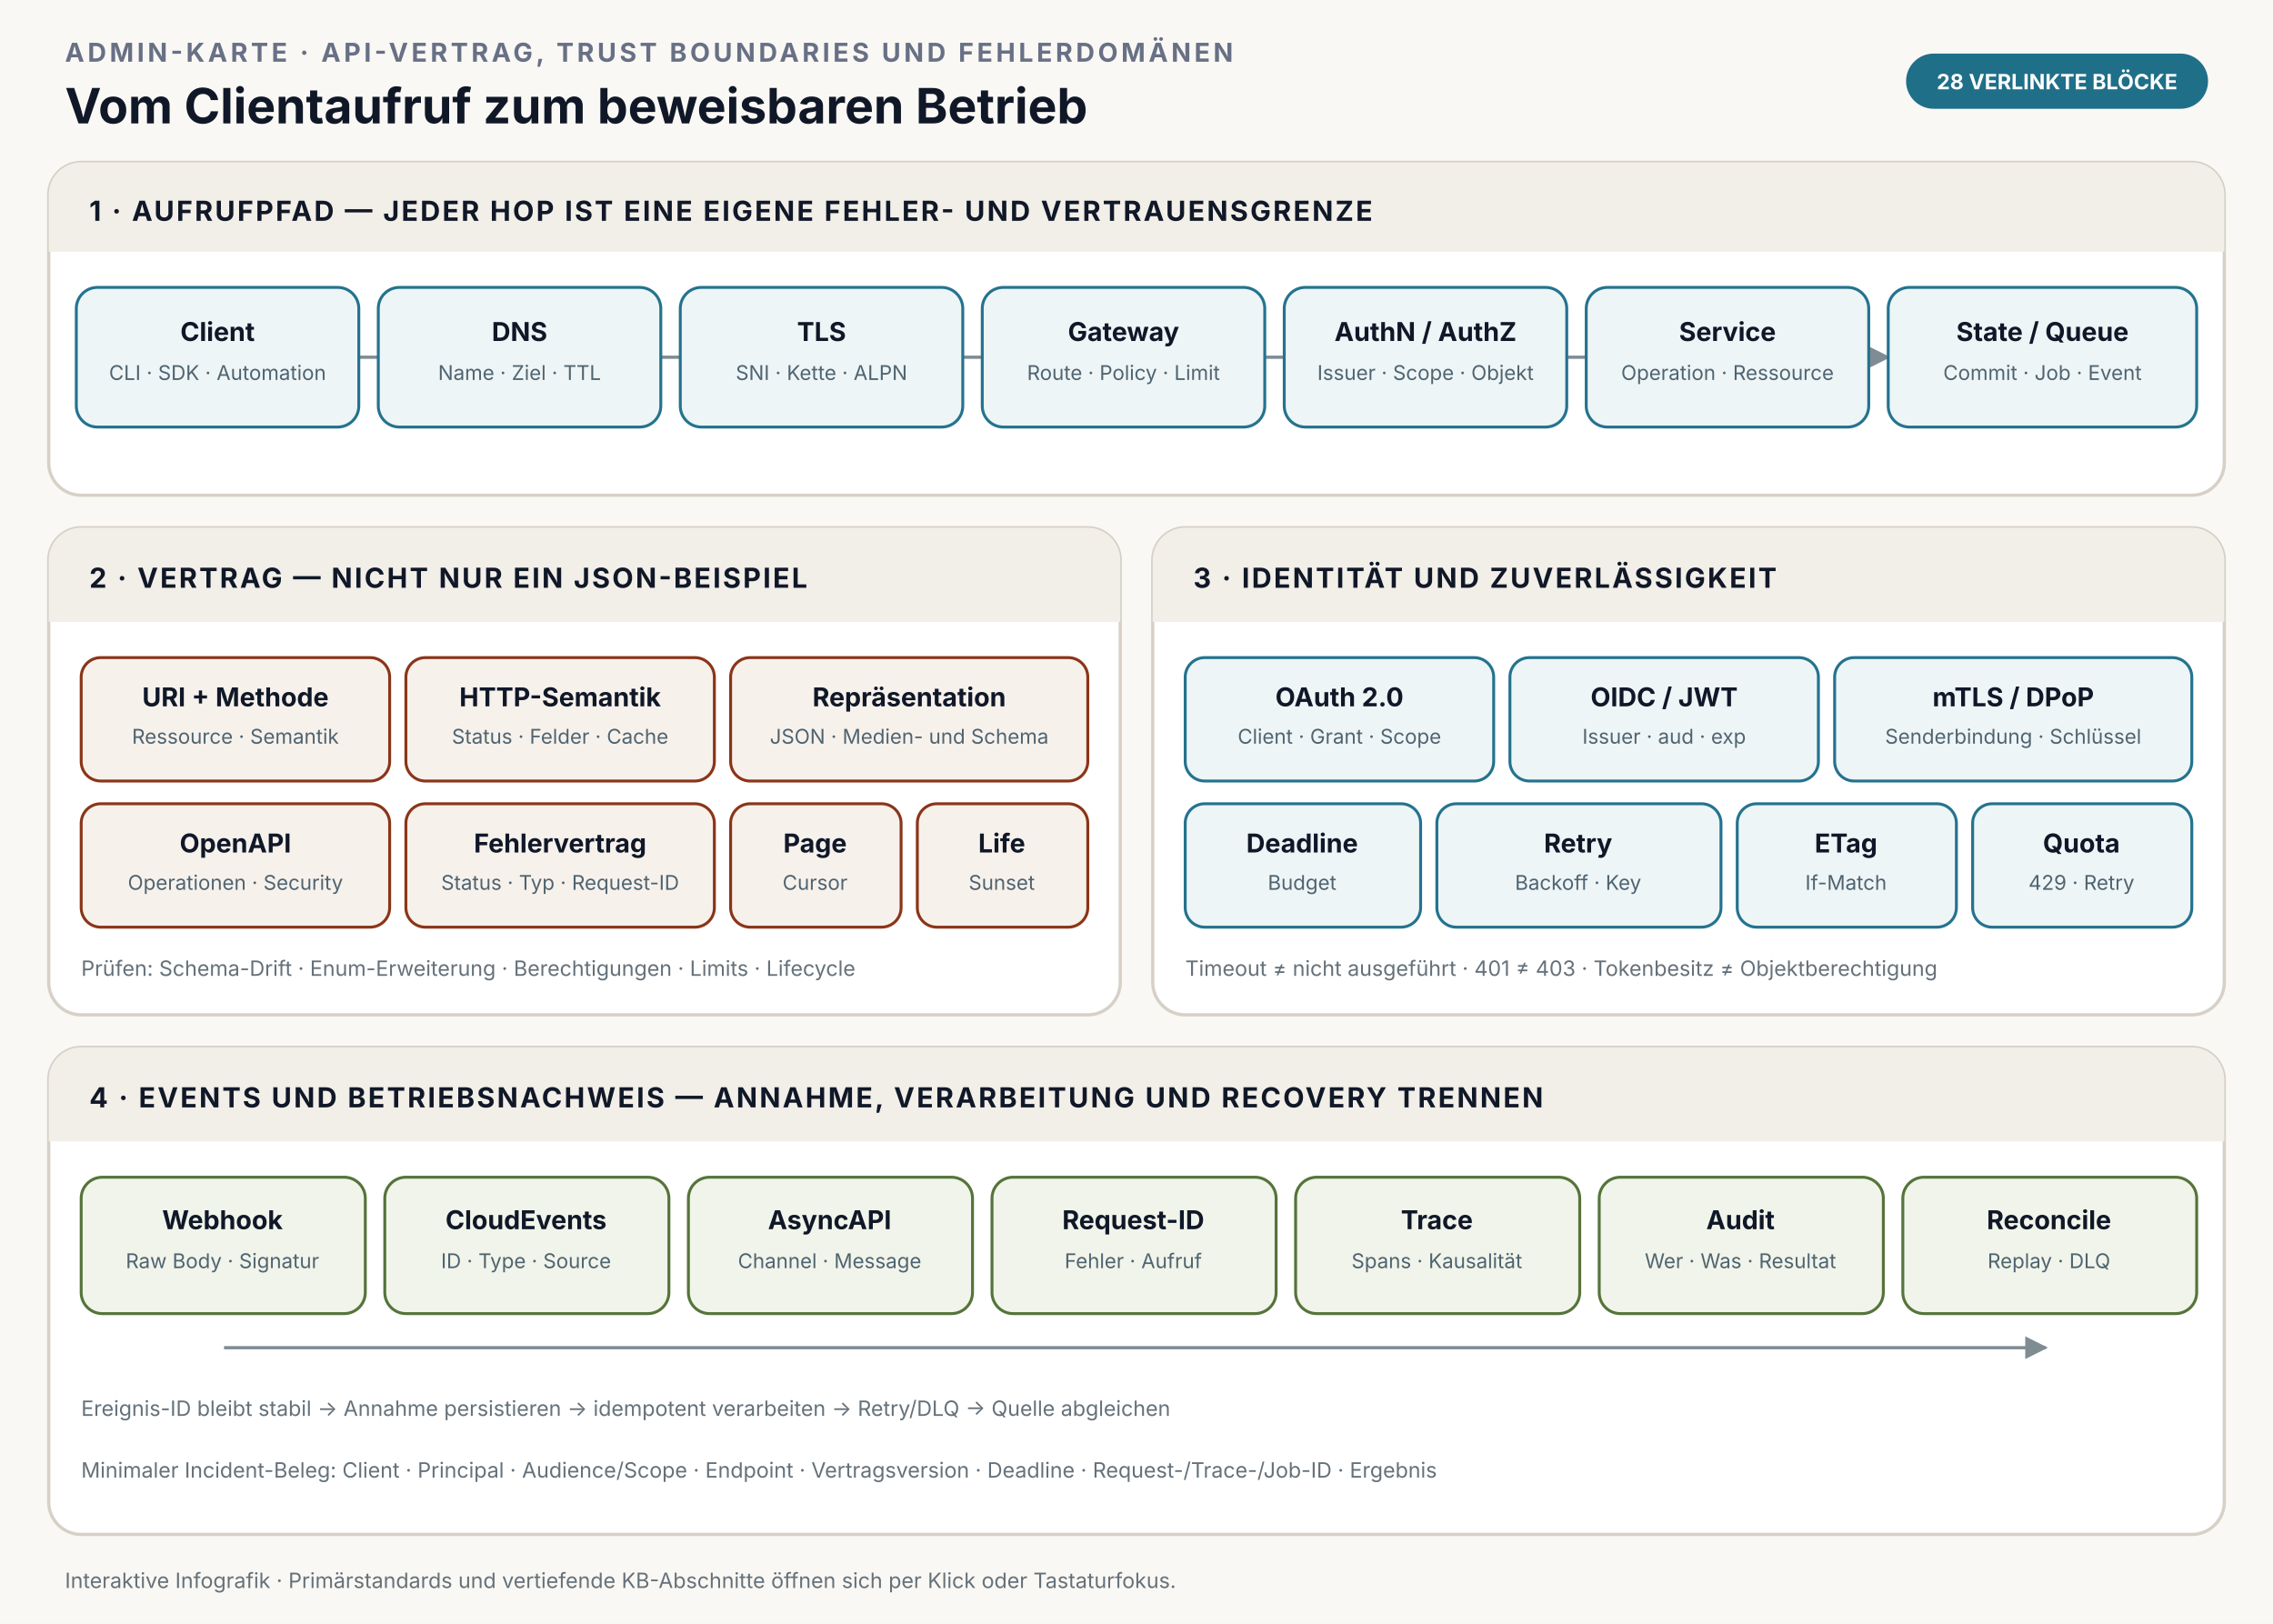
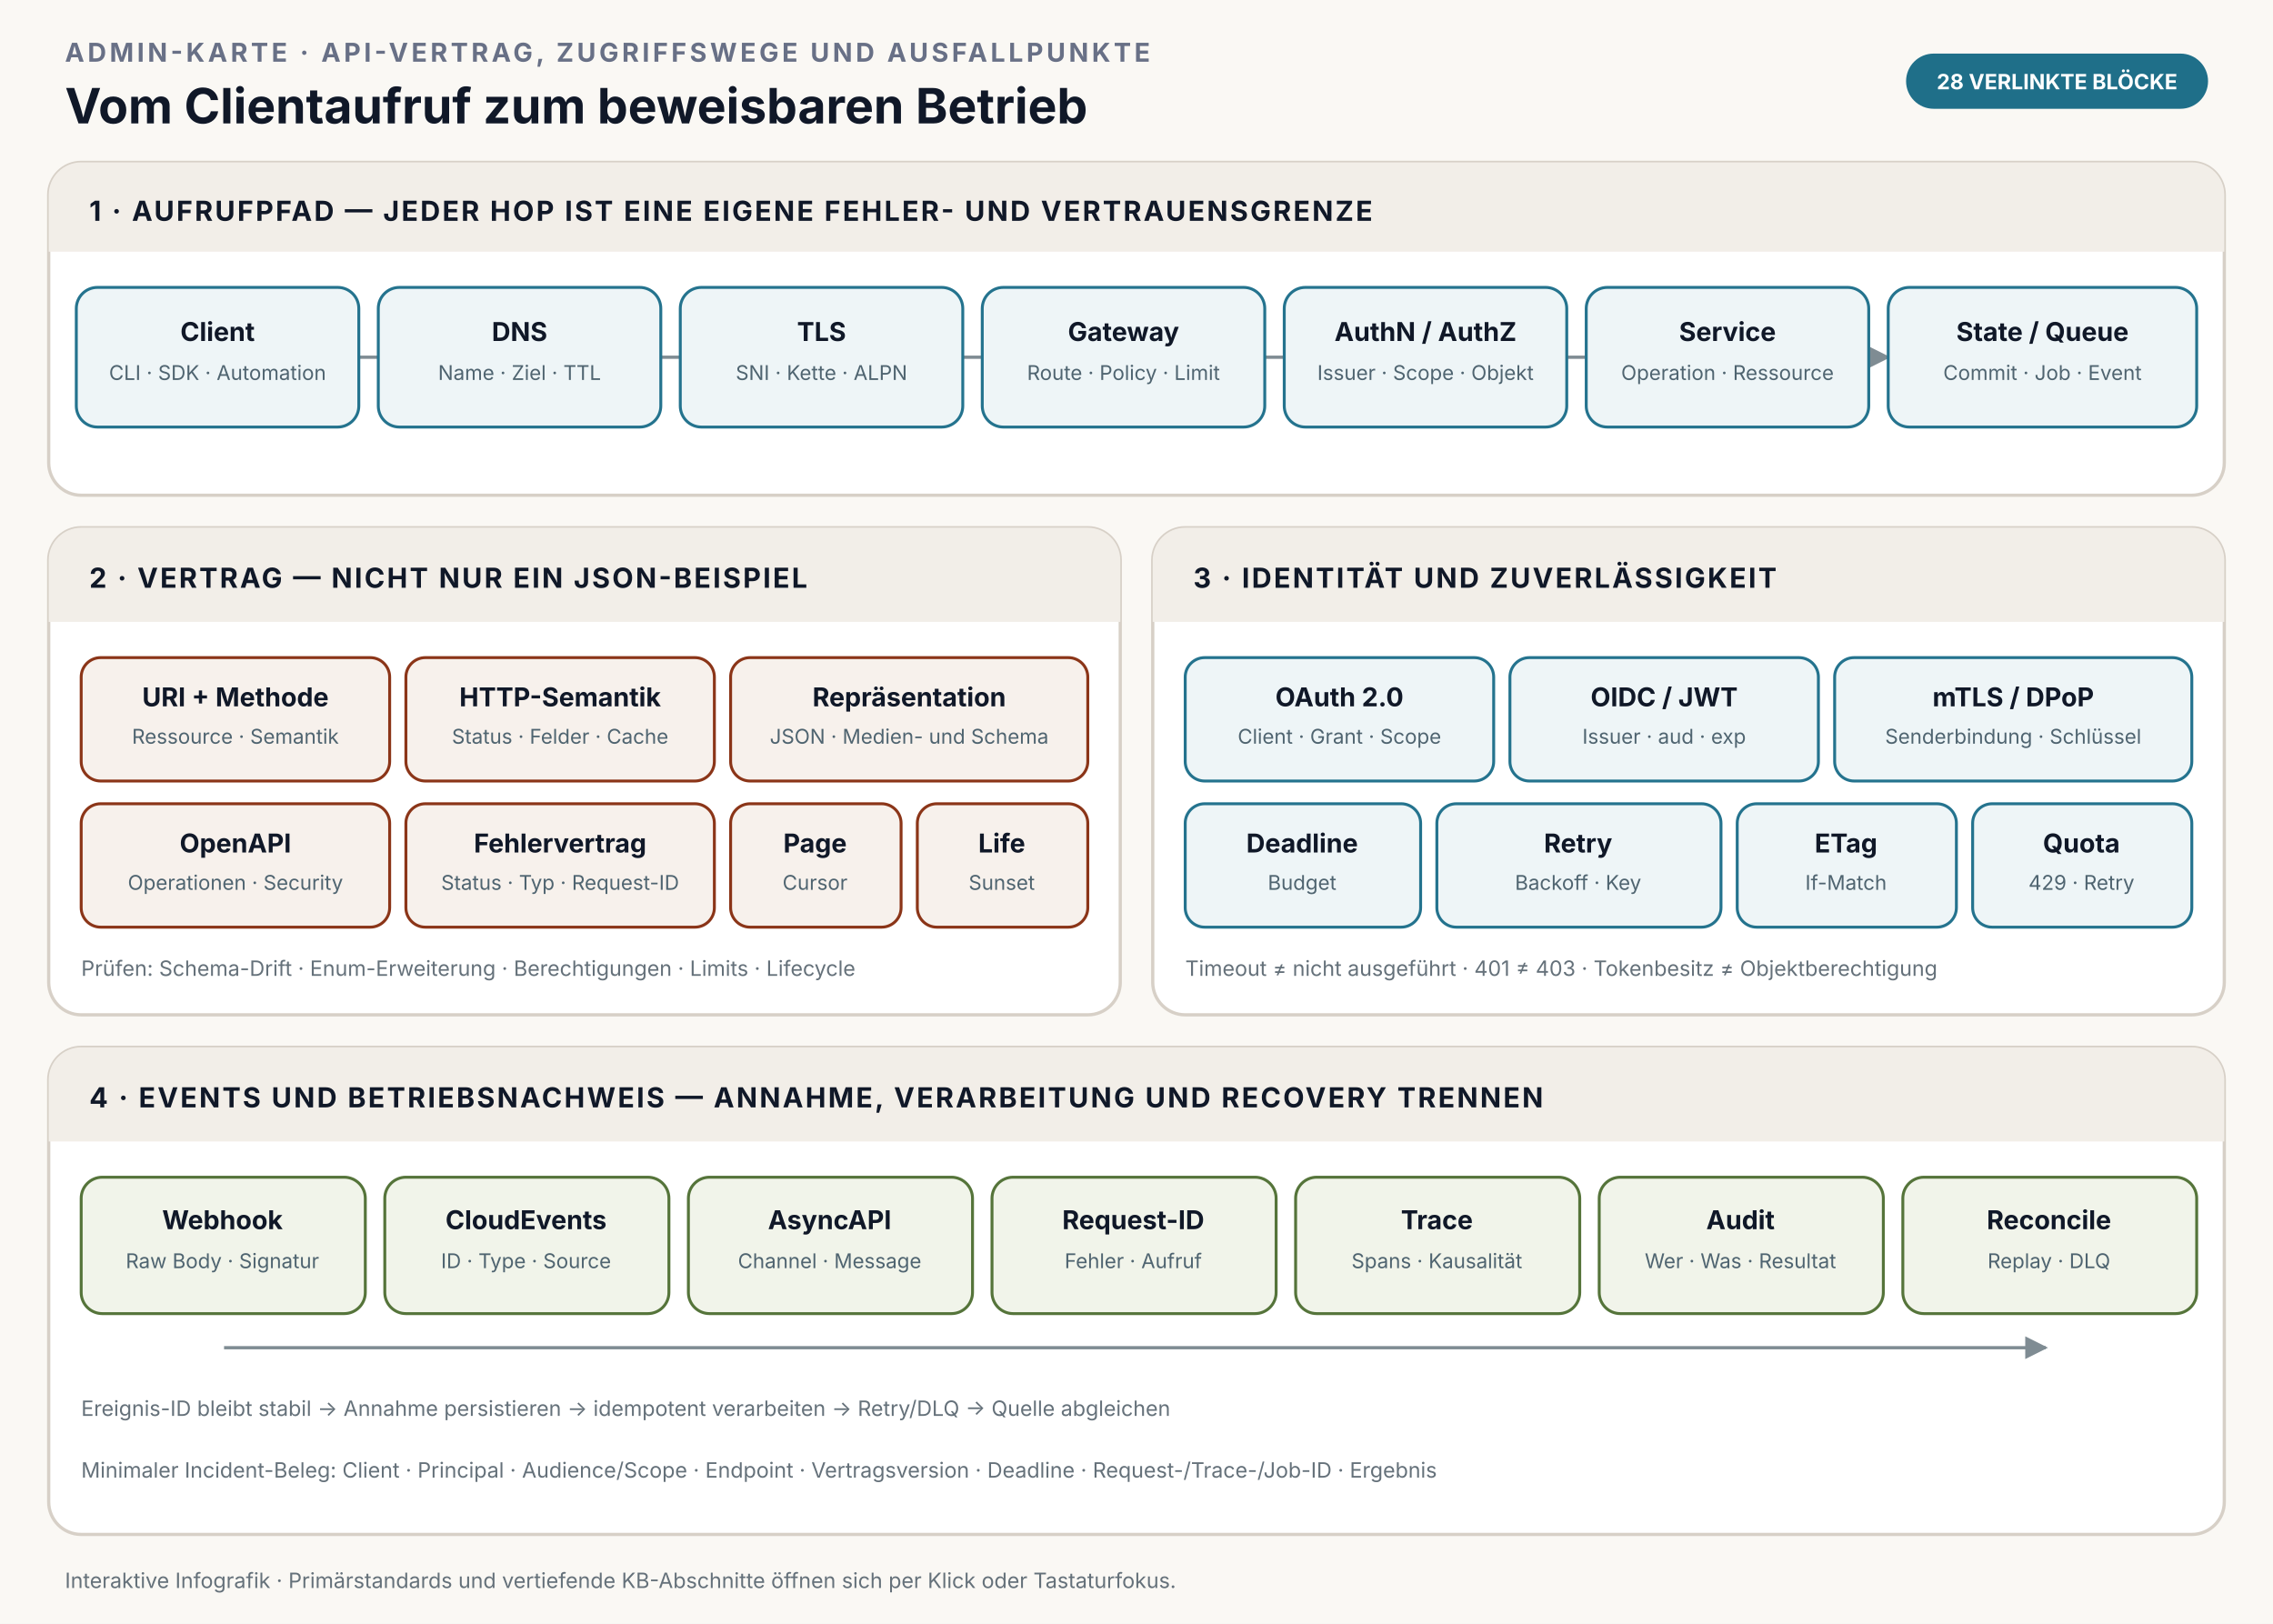
<svg xmlns="http://www.w3.org/2000/svg" viewBox="0 0 1400 1000" role="img" aria-labelledby="title desc">
  <style>
    :root{color-scheme:light}.bg{fill:#faf8f4}.panel{fill:#fff;stroke:#d7d0c7;stroke-width:2}.panel-head{fill:#f2eee8}.hit{fill:#eef5f7;stroke:#24738e;stroke-width:1.8;transition:fill .16s ease,stroke .16s ease,transform .16s ease}.hit.alt{fill:#f7f1ec;stroke:#8b3518}.hit.ops{fill:#f1f4ea;stroke:#55743a}.t{font-family:Inter,Segoe UI,Arial,sans-serif;fill:#101828}.eyebrow{font-size:16px;font-weight:700;letter-spacing:2px;fill:#687086}.h1{font-size:30px;font-weight:750}.h2{font-size:17px;font-weight:750;letter-spacing:1.3px}.label{font-size:16px;font-weight:750;text-anchor:middle}.sub{font-size:12.5px;text-anchor:middle;fill:#4f6470}.arrow{stroke:#7f8c93;stroke-width:2;fill:none;marker-end:url(#arr)}a{text-decoration:none;outline:none}a:hover .hit,a:focus .hit{fill:#d4edf5;stroke:#075f7d;stroke-width:3}a:hover .hit.alt,a:focus .hit.alt{fill:#f8dfd2;stroke:#7a270e}a:hover .hit.ops,a:focus .hit.ops{fill:#dfeccd;stroke:#365a1d}a:focus .hit{filter:url(#focus)}.note{font-size:13px;fill:#65717a}.pill{fill:#1f6f89}.pilltext{fill:#fff;font-size:13px;font-weight:700;text-anchor:middle}
  </style>
  <defs>
    <marker id="arr" viewBox="0 0 10 10" refX="9" refY="5" markerWidth="7" markerHeight="7" orient="auto-start-reverse">
      <path d="M0 0L10 5L0 10z" fill="#7f8c93" />
    </marker>
    <filter id="focus" x="-12%" y="-20%" width="124%" height="140%">
      <feDropShadow dx="0" dy="0" stdDeviation="5" flood-color="#24738e" flood-opacity=".45" />
    </filter>
  </defs>
  <rect class="bg" width="1400" height="1000" />
-   <text class="t eyebrow" x="40" y="38">ADMIN-KARTE · API-VERTRAG, TRUST BOUNDARIES UND FEHLERDOMÄNEN</text>
+   <text class="t eyebrow" x="40" y="38">ADMIN-KARTE · API-VERTRAG, ZUGRIFFSWEGE UND AUSFALLPUNKTE</text>
  <text class="t h1" x="40" y="76">Vom Clientaufruf zum beweisbaren Betrieb</text>
  <rect class="pill" x="1174" y="33" width="186" height="34" rx="17" />
  <text class="t pilltext" x="1267" y="55">28 VERLINKTE BLÖCKE</text>
  <rect class="panel" x="30" y="100" width="1340" height="205" rx="20" />
  <path class="panel-head" d="M50 100h1300a20 20 0 0 1 20 20v35H30v-35a20 20 0 0 1 20-20z" />
  <text class="t h2" x="55" y="136">1 · AUFRUFPFAD — JEDER HOP IST EINE EIGENE FEHLER- UND VERTRAUENSGRENZE</text>
  <path class="arrow" d="M221 220H233M407 220H419M593 220H605M779 220H791M965 220H977M1151 220H1163" />
-   <a href="/kb/powershell" tabindex="0" aria-label="Client und Automation" target="_top">
+   <a data-link-hint="1" href="/kb/powershell" tabindex="0" aria-label="Client und Automation" target="_top">
    <rect class="hit" x="47" y="177" width="174" height="86" rx="13" />
    <text class="t label" x="134" y="210">Client</text>
    <text class="t sub" x="134" y="234">CLI · SDK · Automation</text>
  </a>
-   <a href="/kb/dns" tabindex="0" aria-label="DNS und Endpoint" target="_top">
+   <a data-link-hint="2" href="/kb/dns" tabindex="0" aria-label="DNS und Endpoint" target="_top">
    <rect class="hit" x="233" y="177" width="174" height="86" rx="13" />
    <text class="t label" x="320" y="210">DNS</text>
    <text class="t sub" x="320" y="234">Name · Ziel · TTL</text>
  </a>
-   <a href="/kb/tls" tabindex="0" aria-label="TLS und Serveridentität" target="_top">
+   <a data-link-hint="3" href="/kb/tls" tabindex="0" aria-label="TLS und Serveridentität" target="_top">
    <rect class="hit" x="419" y="177" width="174" height="86" rx="13" />
    <text class="t label" x="506" y="210">TLS</text>
    <text class="t sub" x="506" y="234">SNI · Kette · ALPN</text>
  </a>
-   <a href="/kb/apis#api-gateway-und-trust-boundaries" tabindex="0" aria-label="API Gateway" target="_top">
+   <a data-link-hint="4" href="/kb/apis#api-gateway-und-vertrauensgrenzen" tabindex="0" aria-label="API Gateway" target="_top">
    <rect class="hit" x="605" y="177" width="174" height="86" rx="13" />
    <text class="t label" x="692" y="210">Gateway</text>
    <text class="t sub" x="692" y="234">Route · Policy · Limit</text>
  </a>
-   <a href="/kb/apis#authentisierung-ist-nicht-autorisierung" tabindex="0" aria-label="Authentisierung und Autorisierung" target="_top">
+   <a data-link-hint="5" href="/kb/apis#authentisierung-ist-nicht-autorisierung" tabindex="0" aria-label="Authentisierung und Autorisierung" target="_top">
    <rect class="hit" x="791" y="177" width="174" height="86" rx="13" />
    <text class="t label" x="878" y="210">AuthN / AuthZ</text>
    <text class="t sub" x="878" y="234">Issuer · Scope · Objekt</text>
  </a>
-   <a href="/kb/apis#rest-ist-ein-architekturstil-kein-datenformat" tabindex="0" aria-label="Service und Ressource" target="_top">
+   <a data-link-hint="6" href="/kb/apis#rest-ist-ein-architekturstil-kein-datenformat" tabindex="0" aria-label="Service und Ressource" target="_top">
    <rect class="hit" x="977" y="177" width="174" height="86" rx="13" />
    <text class="t label" x="1064" y="210">Service</text>
    <text class="t sub" x="1064" y="234">Operation · Ressource</text>
  </a>
-   <a href="/kb/apis#webhooks-events-und-asynchrone-apis" tabindex="0" aria-label="Zustand oder Queue" target="_top">
+   <a data-link-hint="7" href="/kb/apis#webhooks-events-und-asynchrone-apis" tabindex="0" aria-label="Zustand oder Queue" target="_top">
    <rect class="hit" x="1163" y="177" width="190" height="86" rx="13" />
    <text class="t label" x="1258" y="210">State / Queue</text>
    <text class="t sub" x="1258" y="234">Commit · Job · Event</text>
  </a>
  <rect class="panel" x="30" y="325" width="660" height="300" rx="20" />
  <path class="panel-head" d="M50 325h620a20 20 0 0 1 20 20v38H30v-38a20 20 0 0 1 20-20z" />
  <text class="t h2" x="55" y="362">2 · VERTRAG — NICHT NUR EIN JSON-BEISPIEL</text>
-   <a href="https://www.rfc-editor.org/rfc/rfc3986.html" tabindex="0" aria-label="URI und Methode" target="_top">
+   <a data-link-hint="8" href="https://www.rfc-editor.org/rfc/rfc3986.html" tabindex="0" aria-label="URI und Methode" target="_top">
    <rect class="hit alt" x="50" y="405" width="190" height="76" rx="12" />
    <text class="t label" x="145" y="435">URI + Methode</text>
    <text class="t sub" x="145" y="458">Ressource · Semantik</text>
  </a>
-   <a href="https://www.rfc-editor.org/rfc/rfc9110.html" tabindex="0" aria-label="HTTP-Semantik" target="_top">
+   <a data-link-hint="9" href="https://www.rfc-editor.org/rfc/rfc9110.html" tabindex="0" aria-label="HTTP-Semantik" target="_top">
    <rect class="hit alt" x="250" y="405" width="190" height="76" rx="12" />
    <text class="t label" x="345" y="435">HTTP-Semantik</text>
    <text class="t sub" x="345" y="458">Status · Felder · Cache</text>
  </a>
-   <a href="https://www.rfc-editor.org/rfc/rfc8259.html" tabindex="0" aria-label="JSON-Repräsentation" target="_top">
+   <a data-link-hint="10" href="https://www.rfc-editor.org/rfc/rfc8259.html" tabindex="0" aria-label="JSON-Repräsentation" target="_top">
    <rect class="hit alt" x="450" y="405" width="220" height="76" rx="12" />
    <text class="t label" x="560" y="435">Repräsentation</text>
    <text class="t sub" x="560" y="458">JSON · Medien- und Schema</text>
  </a>
-   <a href="https://spec.openapis.org/oas/" tabindex="0" aria-label="OpenAPI-Vertrag" target="_top">
+   <a data-link-hint="11" href="https://spec.openapis.org/oas/" tabindex="0" aria-label="OpenAPI-Vertrag" target="_top">
    <rect class="hit alt" x="50" y="495" width="190" height="76" rx="12" />
    <text class="t label" x="145" y="525">OpenAPI</text>
    <text class="t sub" x="145" y="548">Operationen · Security</text>
  </a>
-   <a href="https://www.rfc-editor.org/rfc/rfc9457.html" tabindex="0" aria-label="Problem Details" target="_top">
+   <a data-link-hint="12" href="https://www.rfc-editor.org/rfc/rfc9457.html" tabindex="0" aria-label="Problem Details" target="_top">
    <rect class="hit alt" x="250" y="495" width="190" height="76" rx="12" />
    <text class="t label" x="345" y="525">Fehlervertrag</text>
    <text class="t sub" x="345" y="548">Status · Typ · Request-ID</text>
  </a>
-   <a href="https://www.rfc-editor.org/rfc/rfc8288.html" tabindex="0" aria-label="Pagination und Links" target="_top">
+   <a data-link-hint="13" href="https://www.rfc-editor.org/rfc/rfc8288.html" tabindex="0" aria-label="Pagination und Links" target="_top">
    <rect class="hit alt" x="450" y="495" width="105" height="76" rx="12" />
    <text class="t label" x="502" y="525">Page</text>
    <text class="t sub" x="502" y="548">Cursor</text>
  </a>
-   <a href="https://www.rfc-editor.org/rfc/rfc9745.html" tabindex="0" aria-label="Deprecation und Lifecycle" target="_top">
+   <a data-link-hint="14" href="https://www.rfc-editor.org/rfc/rfc9745.html" tabindex="0" aria-label="Deprecation und Lifecycle" target="_top">
    <rect class="hit alt" x="565" y="495" width="105" height="76" rx="12" />
    <text class="t label" x="617" y="525">Life</text>
    <text class="t sub" x="617" y="548">Sunset</text>
  </a>
  <text class="t note" x="50" y="601">Prüfen: Schema-Drift · Enum-Erweiterung · Berechtigungen · Limits · Lifecycle</text>
  <rect class="panel" x="710" y="325" width="660" height="300" rx="20" />
  <path class="panel-head" d="M730 325h620a20 20 0 0 1 20 20v38H710v-38a20 20 0 0 1 20-20z" />
  <text class="t h2" x="735" y="362">3 · IDENTITÄT UND ZUVERLÄSSIGKEIT</text>
-   <a href="https://www.rfc-editor.org/rfc/rfc6749.html" tabindex="0" aria-label="OAuth 2.0" target="_top">
+   <a data-link-hint="15" href="https://www.rfc-editor.org/rfc/rfc6749.html" tabindex="0" aria-label="OAuth 2.0" target="_top">
    <rect class="hit" x="730" y="405" width="190" height="76" rx="12" />
    <text class="t label" x="825" y="435">OAuth 2.0</text>
    <text class="t sub" x="825" y="458">Client · Grant · Scope</text>
  </a>
-   <a href="https://openid.net/specs/openid-connect-core-1_0.html" tabindex="0" aria-label="OpenID Connect und JWT" target="_top">
+   <a data-link-hint="16" href="https://openid.net/specs/openid-connect-core-1_0.html" tabindex="0" aria-label="OpenID Connect und JWT" target="_top">
    <rect class="hit" x="930" y="405" width="190" height="76" rx="12" />
    <text class="t label" x="1025" y="435">OIDC / JWT</text>
    <text class="t sub" x="1025" y="458">Issuer · aud · exp</text>
  </a>
-   <a href="https://www.rfc-editor.org/rfc/rfc8705.html" tabindex="0" aria-label="Mutual TLS und DPoP" target="_top">
+   <a data-link-hint="17" href="https://www.rfc-editor.org/rfc/rfc8705.html" tabindex="0" aria-label="Mutual TLS und DPoP" target="_top">
    <rect class="hit" x="1130" y="405" width="220" height="76" rx="12" />
    <text class="t label" x="1240" y="435">mTLS / DPoP</text>
    <text class="t sub" x="1240" y="458">Senderbindung · Schlüssel</text>
  </a>
-   <a href="/kb/apis#timeouts-deadlines-und-partielle-ausführung" tabindex="0" aria-label="Deadline" target="_top">
+   <a data-link-hint="18" href="/kb/apis#timeouts-deadlines-und-partielle-ausführung" tabindex="0" aria-label="Deadline" target="_top">
    <rect class="hit" x="730" y="495" width="145" height="76" rx="12" />
    <text class="t label" x="802" y="525">Deadline</text>
    <text class="t sub" x="802" y="548">Budget</text>
  </a>
-   <a href="/kb/apis#retries-backoff-und-idempotenz" tabindex="0" aria-label="Retry und Idempotenz" target="_top">
+   <a data-link-hint="19" href="/kb/apis#retries-backoff-und-idempotenz" tabindex="0" aria-label="Retry und Idempotenz" target="_top">
    <rect class="hit" x="885" y="495" width="175" height="76" rx="12" />
    <text class="t label" x="972" y="525">Retry</text>
    <text class="t sub" x="972" y="548">Backoff · Key</text>
  </a>
-   <a href="/kb/apis#optimistische-nebenläufigkeit" tabindex="0" aria-label="ETag und If-Match" target="_top">
+   <a data-link-hint="20" href="/kb/apis#optimistische-nebenläufigkeit" tabindex="0" aria-label="ETag und If-Match" target="_top">
    <rect class="hit" x="1070" y="495" width="135" height="76" rx="12" />
    <text class="t label" x="1137" y="525">ETag</text>
    <text class="t sub" x="1137" y="548">If-Match</text>
  </a>
-   <a href="https://www.rfc-editor.org/rfc/rfc6585.html" tabindex="0" aria-label="Rate Limit und 429" target="_top">
+   <a data-link-hint="21" href="https://www.rfc-editor.org/rfc/rfc6585.html" tabindex="0" aria-label="Rate Limit und 429" target="_top">
    <rect class="hit" x="1215" y="495" width="135" height="76" rx="12" />
    <text class="t label" x="1282" y="525">Quota</text>
    <text class="t sub" x="1282" y="548">429 · Retry</text>
  </a>
  <text class="t note" x="730" y="601">Timeout ≠ nicht ausgeführt · 401 ≠ 403 · Tokenbesitz ≠ Objektberechtigung</text>
  <rect class="panel" x="30" y="645" width="1340" height="300" rx="20" />
  <path class="panel-head" d="M50 645h1300a20 20 0 0 1 20 20v38H30v-38a20 20 0 0 1 20-20z" />
  <text class="t h2" x="55" y="682">4 · EVENTS UND BETRIEBSNACHWEIS — ANNAHME, VERARBEITUNG UND RECOVERY TRENNEN</text>
-   <a href="https://www.rfc-editor.org/rfc/rfc9421.html" tabindex="0" aria-label="Webhook-Signatur" target="_top">
+   <a data-link-hint="22" href="https://www.rfc-editor.org/rfc/rfc9421.html" tabindex="0" aria-label="Webhook-Signatur" target="_top">
    <rect class="hit ops" x="50" y="725" width="175" height="84" rx="13" />
    <text class="t label" x="137" y="757">Webhook</text>
    <text class="t sub" x="137" y="781">Raw Body · Signatur</text>
  </a>
-   <a href="https://github.com/cloudevents/spec" tabindex="0" aria-label="CloudEvents" target="_top">
+   <a data-link-hint="23" href="https://github.com/cloudevents/spec" tabindex="0" aria-label="CloudEvents" target="_top">
    <rect class="hit ops" x="237" y="725" width="175" height="84" rx="13" />
    <text class="t label" x="324" y="757">CloudEvents</text>
    <text class="t sub" x="324" y="781">ID · Type · Source</text>
  </a>
-   <a href="https://www.asyncapi.com/docs/reference/specification/latest" tabindex="0" aria-label="AsyncAPI" target="_top">
+   <a data-link-hint="24" href="https://www.asyncapi.com/docs/reference/specification/latest" tabindex="0" aria-label="AsyncAPI" target="_top">
    <rect class="hit ops" x="424" y="725" width="175" height="84" rx="13" />
    <text class="t label" x="511" y="757">AsyncAPI</text>
    <text class="t sub" x="511" y="781">Channel · Message</text>
  </a>
-   <a href="/kb/apis#fehlerkörper-und-korrelation" tabindex="0" aria-label="Request-ID" target="_top">
+   <a data-link-hint="25" href="/kb/apis#fehlerkörper-und-korrelation" tabindex="0" aria-label="Request-ID" target="_top">
    <rect class="hit ops" x="611" y="725" width="175" height="84" rx="13" />
    <text class="t label" x="698" y="757">Request-ID</text>
    <text class="t sub" x="698" y="781">Fehler · Aufruf</text>
  </a>
-   <a href="https://opentelemetry.io/docs/specs/otel/trace/" tabindex="0" aria-label="Trace und Spans" target="_top">
+   <a data-link-hint="26" href="https://opentelemetry.io/docs/specs/otel/trace/" tabindex="0" aria-label="Trace und Spans" target="_top">
    <rect class="hit ops" x="798" y="725" width="175" height="84" rx="13" />
    <text class="t label" x="885" y="757">Trace</text>
    <text class="t sub" x="885" y="781">Spans · Kausalität</text>
  </a>
-   <a href="/kb/apis#observability-und-beweisbare-aufrufe" tabindex="0" aria-label="Auditnachweis" target="_top">
+   <a data-link-hint="27" href="/kb/apis#observability-und-beweisbare-aufrufe" tabindex="0" aria-label="Auditnachweis" target="_top">
    <rect class="hit ops" x="985" y="725" width="175" height="84" rx="13" />
    <text class="t label" x="1072" y="757">Audit</text>
    <text class="t sub" x="1072" y="781">Wer · Was · Resultat</text>
  </a>
-   <a href="/kb/apis#webhooks-events-und-asynchrone-apis" tabindex="0" aria-label="Reconciliation und Dead Letter Queue" target="_top">
+   <a data-link-hint="28" href="/kb/apis#webhooks-events-und-asynchrone-apis" tabindex="0" aria-label="Reconciliation und Dead Letter Queue" target="_top">
    <rect class="hit ops" x="1172" y="725" width="181" height="84" rx="13" />
    <text class="t label" x="1262" y="757">Reconcile</text>
    <text class="t sub" x="1262" y="781">Replay · DLQ</text>
  </a>
  <path class="arrow" d="M138 830H1260" />
  <text class="t note" x="50" y="872">Ereignis-ID bleibt stabil → Annahme persistieren → idempotent verarbeiten → Retry/DLQ → Quelle abgleichen</text>
  <text class="t note" x="50" y="910">Minimaler Incident-Beleg: Client · Principal · Audience/Scope · Endpoint · Vertragsversion · Deadline · Request-/Trace-/Job-ID · Ergebnis</text>
  <text class="t note" x="40" y="978">Interaktive Infografik · Primärstandards und vertiefende KB-Abschnitte öffnen sich per Klick oder Tastaturfokus.</text>
+   <style>
+     .link-target-ui{opacity:0;transition:opacity .12s ease;pointer-events:none}
+     svg:has(a[href]:hover) .link-target-ui,svg:has(a[href]:focus) .link-target-ui{opacity:1}
+     .link-target-backdrop{fill:#13263a;stroke:#ffffff;stroke-width:2}
+     .link-target-copy{opacity:0}
+     .link-target-label{font:700 16px system-ui,-apple-system,"Segoe UI",sans-serif;fill:#ffffff}
+     .link-target-address{font:500 12px ui-monospace,"SFMono-Regular",Consolas,monospace;fill:#bfe7ff}
+ svg:has(a[data-link-hint="1"]:hover) .link-target-copy-1,svg:has(a[data-link-hint="1"]:focus) .link-target-copy-1{opacity:1}
+ svg:has(a[data-link-hint="2"]:hover) .link-target-copy-2,svg:has(a[data-link-hint="2"]:focus) .link-target-copy-2{opacity:1}
+ svg:has(a[data-link-hint="3"]:hover) .link-target-copy-3,svg:has(a[data-link-hint="3"]:focus) .link-target-copy-3{opacity:1}
+ svg:has(a[data-link-hint="4"]:hover) .link-target-copy-4,svg:has(a[data-link-hint="4"]:focus) .link-target-copy-4{opacity:1}
+ svg:has(a[data-link-hint="5"]:hover) .link-target-copy-5,svg:has(a[data-link-hint="5"]:focus) .link-target-copy-5{opacity:1}
+ svg:has(a[data-link-hint="6"]:hover) .link-target-copy-6,svg:has(a[data-link-hint="6"]:focus) .link-target-copy-6{opacity:1}
+ svg:has(a[data-link-hint="7"]:hover) .link-target-copy-7,svg:has(a[data-link-hint="7"]:focus) .link-target-copy-7{opacity:1}
+ svg:has(a[data-link-hint="8"]:hover) .link-target-copy-8,svg:has(a[data-link-hint="8"]:focus) .link-target-copy-8{opacity:1}
+ svg:has(a[data-link-hint="9"]:hover) .link-target-copy-9,svg:has(a[data-link-hint="9"]:focus) .link-target-copy-9{opacity:1}
+ svg:has(a[data-link-hint="10"]:hover) .link-target-copy-10,svg:has(a[data-link-hint="10"]:focus) .link-target-copy-10{opacity:1}
+ svg:has(a[data-link-hint="11"]:hover) .link-target-copy-11,svg:has(a[data-link-hint="11"]:focus) .link-target-copy-11{opacity:1}
+ svg:has(a[data-link-hint="12"]:hover) .link-target-copy-12,svg:has(a[data-link-hint="12"]:focus) .link-target-copy-12{opacity:1}
+ svg:has(a[data-link-hint="13"]:hover) .link-target-copy-13,svg:has(a[data-link-hint="13"]:focus) .link-target-copy-13{opacity:1}
+ svg:has(a[data-link-hint="14"]:hover) .link-target-copy-14,svg:has(a[data-link-hint="14"]:focus) .link-target-copy-14{opacity:1}
+ svg:has(a[data-link-hint="15"]:hover) .link-target-copy-15,svg:has(a[data-link-hint="15"]:focus) .link-target-copy-15{opacity:1}
+ svg:has(a[data-link-hint="16"]:hover) .link-target-copy-16,svg:has(a[data-link-hint="16"]:focus) .link-target-copy-16{opacity:1}
+ svg:has(a[data-link-hint="17"]:hover) .link-target-copy-17,svg:has(a[data-link-hint="17"]:focus) .link-target-copy-17{opacity:1}
+ svg:has(a[data-link-hint="18"]:hover) .link-target-copy-18,svg:has(a[data-link-hint="18"]:focus) .link-target-copy-18{opacity:1}
+ svg:has(a[data-link-hint="19"]:hover) .link-target-copy-19,svg:has(a[data-link-hint="19"]:focus) .link-target-copy-19{opacity:1}
+ svg:has(a[data-link-hint="20"]:hover) .link-target-copy-20,svg:has(a[data-link-hint="20"]:focus) .link-target-copy-20{opacity:1}
+ svg:has(a[data-link-hint="21"]:hover) .link-target-copy-21,svg:has(a[data-link-hint="21"]:focus) .link-target-copy-21{opacity:1}
+ svg:has(a[data-link-hint="22"]:hover) .link-target-copy-22,svg:has(a[data-link-hint="22"]:focus) .link-target-copy-22{opacity:1}
+ svg:has(a[data-link-hint="23"]:hover) .link-target-copy-23,svg:has(a[data-link-hint="23"]:focus) .link-target-copy-23{opacity:1}
+ svg:has(a[data-link-hint="24"]:hover) .link-target-copy-24,svg:has(a[data-link-hint="24"]:focus) .link-target-copy-24{opacity:1}
+ svg:has(a[data-link-hint="25"]:hover) .link-target-copy-25,svg:has(a[data-link-hint="25"]:focus) .link-target-copy-25{opacity:1}
+ svg:has(a[data-link-hint="26"]:hover) .link-target-copy-26,svg:has(a[data-link-hint="26"]:focus) .link-target-copy-26{opacity:1}
+ svg:has(a[data-link-hint="27"]:hover) .link-target-copy-27,svg:has(a[data-link-hint="27"]:focus) .link-target-copy-27{opacity:1}
+ svg:has(a[data-link-hint="28"]:hover) .link-target-copy-28,svg:has(a[data-link-hint="28"]:focus) .link-target-copy-28{opacity:1}
+   </style>
+   <g class="link-target-ui" aria-hidden="true" pointer-events="none">
+     <rect class="link-target-backdrop" x="12" y="10" width="1376" height="62" rx="12" />
+     <g class="link-target-copy link-target-copy-1">
+       <text class="link-target-label" x="26" y="38">Öffnet: Client und Automation</text>
+       <text class="link-target-address" x="26" y="60">Ziel: /kb/powershell</text>
+     </g>
+     <g class="link-target-copy link-target-copy-2">
+       <text class="link-target-label" x="26" y="38">Öffnet: DNS und Endpoint</text>
+       <text class="link-target-address" x="26" y="60">Ziel: /kb/dns</text>
+     </g>
+     <g class="link-target-copy link-target-copy-3">
+       <text class="link-target-label" x="26" y="38">Öffnet: TLS und Serveridentität</text>
+       <text class="link-target-address" x="26" y="60">Ziel: /kb/tls</text>
+     </g>
+     <g class="link-target-copy link-target-copy-4">
+       <text class="link-target-label" x="26" y="38">Öffnet: API Gateway</text>
+       <text class="link-target-address" x="26" y="60">Ziel: /kb/apis#api-gateway-und-vertrauensgrenzen</text>
+     </g>
+     <g class="link-target-copy link-target-copy-5">
+       <text class="link-target-label" x="26" y="38">Öffnet: Authentisierung und Autorisierung</text>
+       <text class="link-target-address" x="26" y="60">Ziel: /kb/apis#authentisierung-ist-nicht-autorisierung</text>
+     </g>
+     <g class="link-target-copy link-target-copy-6">
+       <text class="link-target-label" x="26" y="38">Öffnet: Service und Ressource</text>
+       <text class="link-target-address" x="26" y="60">Ziel: /kb/apis#rest-ist-ein-architekturstil-kein-datenformat</text>
+     </g>
+     <g class="link-target-copy link-target-copy-7">
+       <text class="link-target-label" x="26" y="38">Öffnet: Zustand oder Queue</text>
+       <text class="link-target-address" x="26" y="60">Ziel: /kb/apis#webhooks-events-und-asynchrone-apis</text>
+     </g>
+     <g class="link-target-copy link-target-copy-8">
+       <text class="link-target-label" x="26" y="38">Öffnet: URI und Methode</text>
+       <text class="link-target-address" x="26" y="60">Ziel: https://www.rfc-editor.org/rfc/rfc3986.html</text>
+     </g>
+     <g class="link-target-copy link-target-copy-9">
+       <text class="link-target-label" x="26" y="38">Öffnet: HTTP-Semantik</text>
+       <text class="link-target-address" x="26" y="60">Ziel: https://www.rfc-editor.org/rfc/rfc9110.html</text>
+     </g>
+     <g class="link-target-copy link-target-copy-10">
+       <text class="link-target-label" x="26" y="38">Öffnet: JSON-Repräsentation</text>
+       <text class="link-target-address" x="26" y="60">Ziel: https://www.rfc-editor.org/rfc/rfc8259.html</text>
+     </g>
+     <g class="link-target-copy link-target-copy-11">
+       <text class="link-target-label" x="26" y="38">Öffnet: OpenAPI-Vertrag</text>
+       <text class="link-target-address" x="26" y="60">Ziel: https://spec.openapis.org/oas/</text>
+     </g>
+     <g class="link-target-copy link-target-copy-12">
+       <text class="link-target-label" x="26" y="38">Öffnet: Problem Details</text>
+       <text class="link-target-address" x="26" y="60">Ziel: https://www.rfc-editor.org/rfc/rfc9457.html</text>
+     </g>
+     <g class="link-target-copy link-target-copy-13">
+       <text class="link-target-label" x="26" y="38">Öffnet: Pagination und Links</text>
+       <text class="link-target-address" x="26" y="60">Ziel: https://www.rfc-editor.org/rfc/rfc8288.html</text>
+     </g>
+     <g class="link-target-copy link-target-copy-14">
+       <text class="link-target-label" x="26" y="38">Öffnet: Deprecation und Lifecycle</text>
+       <text class="link-target-address" x="26" y="60">Ziel: https://www.rfc-editor.org/rfc/rfc9745.html</text>
+     </g>
+     <g class="link-target-copy link-target-copy-15">
+       <text class="link-target-label" x="26" y="38">Öffnet: OAuth 2.0</text>
+       <text class="link-target-address" x="26" y="60">Ziel: https://www.rfc-editor.org/rfc/rfc6749.html</text>
+     </g>
+     <g class="link-target-copy link-target-copy-16">
+       <text class="link-target-label" x="26" y="38">Öffnet: OpenID Connect und JWT</text>
+       <text class="link-target-address" x="26" y="60">Ziel: https://openid.net/specs/openid-connect-core-1_0.html</text>
+     </g>
+     <g class="link-target-copy link-target-copy-17">
+       <text class="link-target-label" x="26" y="38">Öffnet: Mutual TLS und DPoP</text>
+       <text class="link-target-address" x="26" y="60">Ziel: https://www.rfc-editor.org/rfc/rfc8705.html</text>
+     </g>
+     <g class="link-target-copy link-target-copy-18">
+       <text class="link-target-label" x="26" y="38">Öffnet: Deadline</text>
+       <text class="link-target-address" x="26" y="60">Ziel: /kb/apis#timeouts-deadlines-und-partielle-ausführung</text>
+     </g>
+     <g class="link-target-copy link-target-copy-19">
+       <text class="link-target-label" x="26" y="38">Öffnet: Retry und Idempotenz</text>
+       <text class="link-target-address" x="26" y="60">Ziel: /kb/apis#retries-backoff-und-idempotenz</text>
+     </g>
+     <g class="link-target-copy link-target-copy-20">
+       <text class="link-target-label" x="26" y="38">Öffnet: ETag und If-Match</text>
+       <text class="link-target-address" x="26" y="60">Ziel: /kb/apis#optimistische-nebenläufigkeit</text>
+     </g>
+     <g class="link-target-copy link-target-copy-21">
+       <text class="link-target-label" x="26" y="38">Öffnet: Rate Limit und 429</text>
+       <text class="link-target-address" x="26" y="60">Ziel: https://www.rfc-editor.org/rfc/rfc6585.html</text>
+     </g>
+     <g class="link-target-copy link-target-copy-22">
+       <text class="link-target-label" x="26" y="38">Öffnet: Webhook-Signatur</text>
+       <text class="link-target-address" x="26" y="60">Ziel: https://www.rfc-editor.org/rfc/rfc9421.html</text>
+     </g>
+     <g class="link-target-copy link-target-copy-23">
+       <text class="link-target-label" x="26" y="38">Öffnet: CloudEvents</text>
+       <text class="link-target-address" x="26" y="60">Ziel: https://github.com/cloudevents/spec</text>
+     </g>
+     <g class="link-target-copy link-target-copy-24">
+       <text class="link-target-label" x="26" y="38">Öffnet: AsyncAPI</text>
+       <text class="link-target-address" x="26" y="60">Ziel: https://www.asyncapi.com/docs/reference/specification/latest</text>
+     </g>
+     <g class="link-target-copy link-target-copy-25">
+       <text class="link-target-label" x="26" y="38">Öffnet: Request-ID</text>
+       <text class="link-target-address" x="26" y="60">Ziel: /kb/apis#fehlerkörper-und-korrelation</text>
+     </g>
+     <g class="link-target-copy link-target-copy-26">
+       <text class="link-target-label" x="26" y="38">Öffnet: Trace und Spans</text>
+       <text class="link-target-address" x="26" y="60">Ziel: https://opentelemetry.io/docs/specs/otel/trace/</text>
+     </g>
+     <g class="link-target-copy link-target-copy-27">
+       <text class="link-target-label" x="26" y="38">Öffnet: Auditnachweis</text>
+       <text class="link-target-address" x="26" y="60">Ziel: /kb/apis#observability-und-beweisbare-aufrufe</text>
+     </g>
+     <g class="link-target-copy link-target-copy-28">
+       <text class="link-target-label" x="26" y="38">Öffnet: Reconciliation und Dead Letter Queue</text>
+       <text class="link-target-address" x="26" y="60">Ziel: /kb/apis#webhooks-events-und-asynchrone-apis</text>
+     </g>
+   </g>
</svg>
